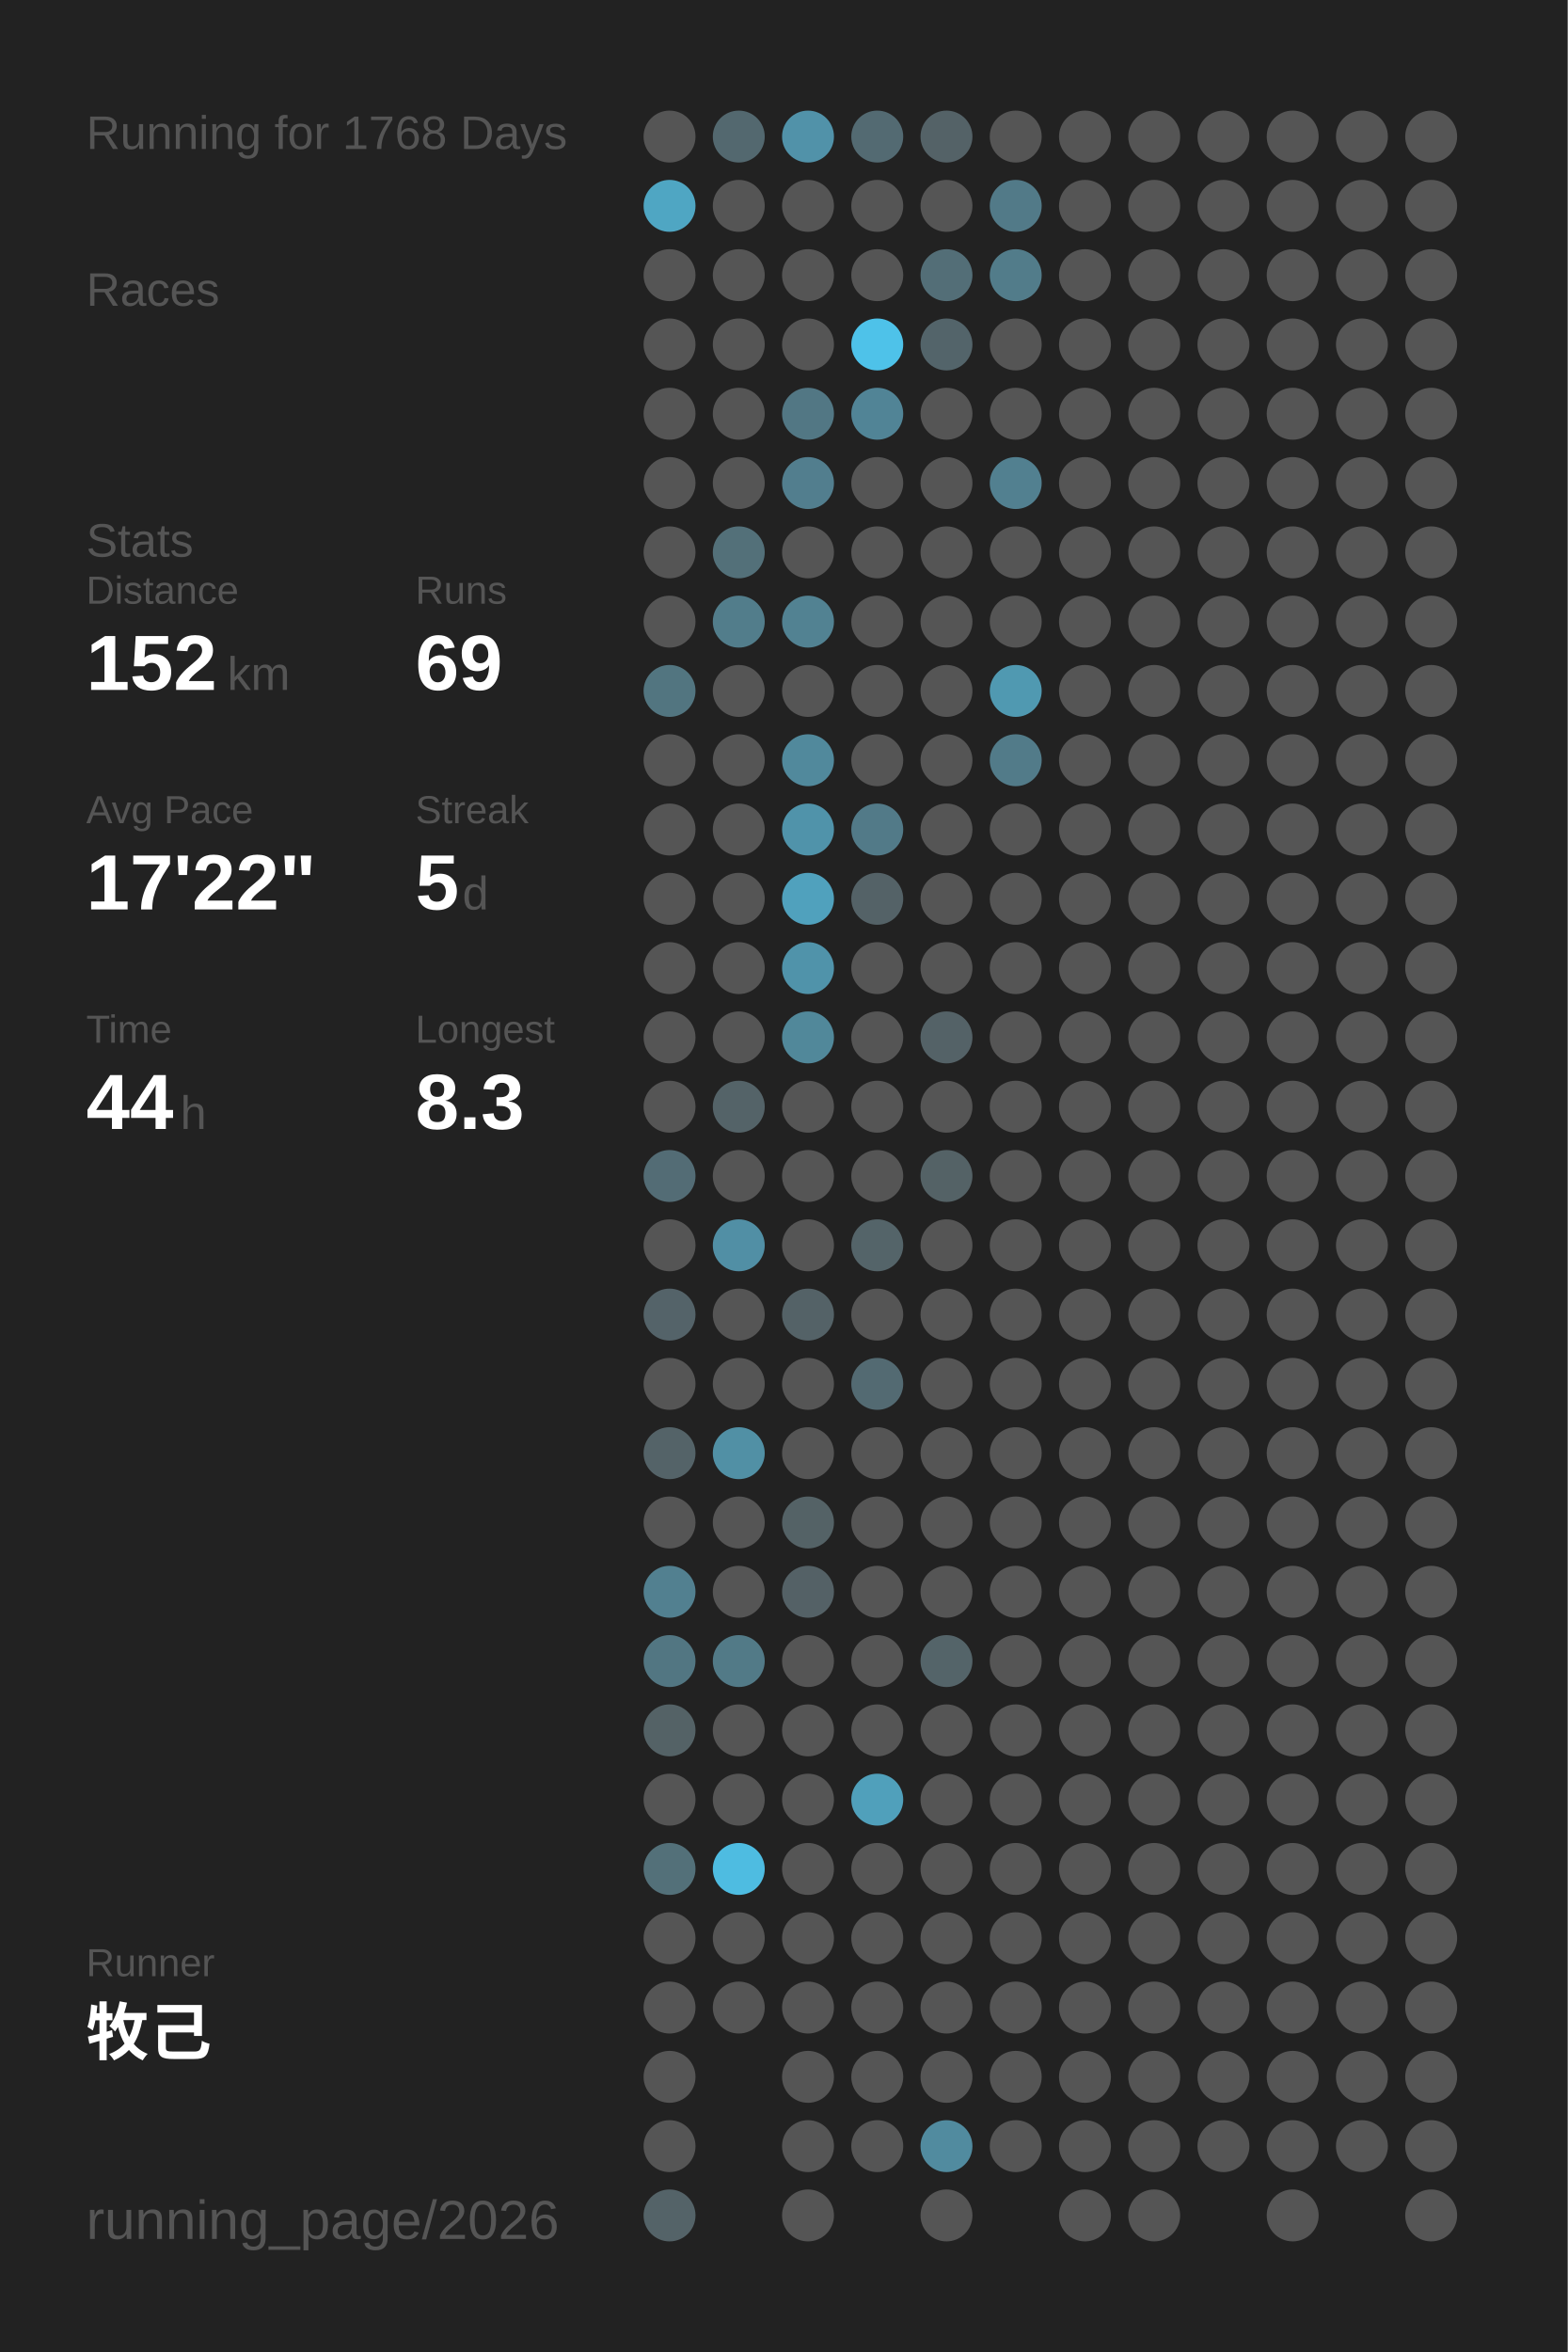
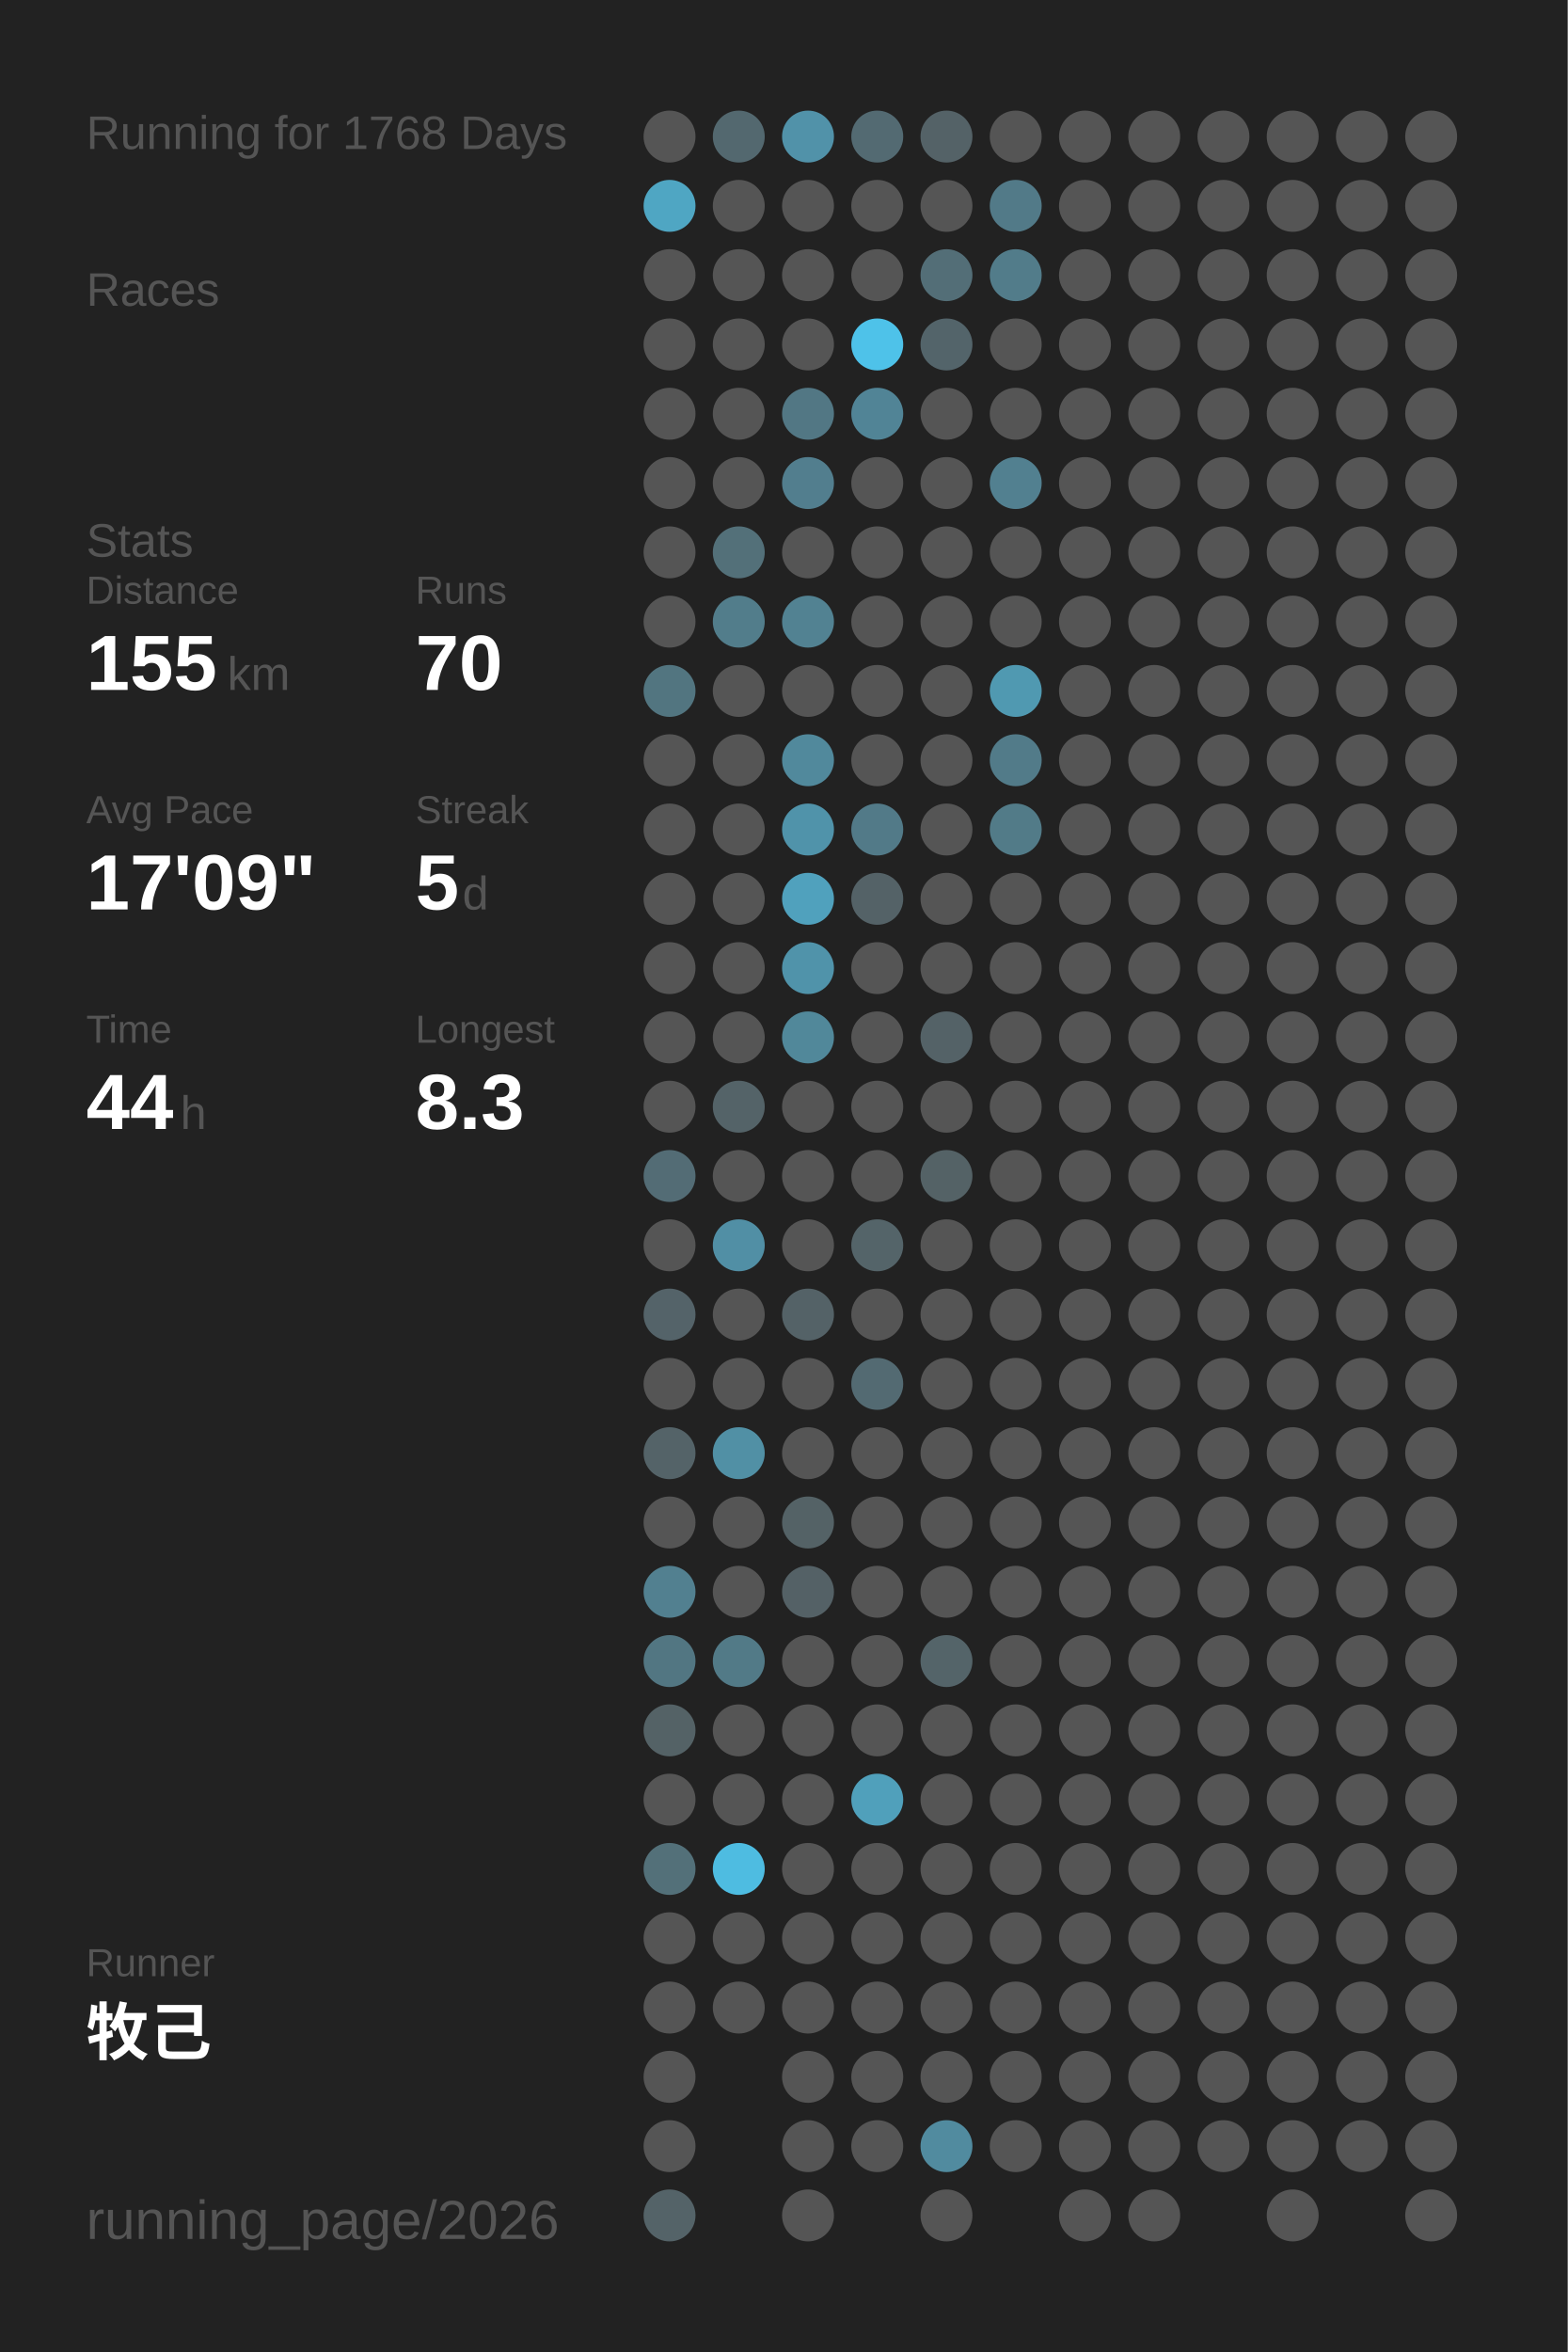
<svg xmlns="http://www.w3.org/2000/svg" baseProfile="full" height="300mm" version="1.1" viewBox="0,0,200,300" width="200mm">
  <defs />
  <rect fill="#222222" height="300" width="200" x="0" y="0" />
  <text fill="#555555" style="font-size:6px; font-family:Arial;" x="11" y="19">Running for 1768 Days</text>
  <text fill="#555555" style="font-size:6px; font-family:Arial;" x="11" y="39">Races</text>
  <text fill="#555555" style="font-size:6px; font-family:Arial;" x="11" y="71">Stats</text>
  <text fill="#555555" style="font-size:5px; font-family:Arial;" x="11" y="77">Distance</text>
-   <text fill="#FFFFFF" style="font-size:10px; font-family:Arial; font-weight:bold;" x="11" y="88">152</text>
+   <text fill="#FFFFFF" style="font-size:10px; font-family:Arial; font-weight:bold;" x="11" y="88">155</text>
  <text fill="#555555" style="font-size:6px; font-family:Arial;" x="29" y="88">km</text>
  <text fill="#555555" style="font-size:5px; font-family:Arial;" x="53" y="77">Runs</text>
-   <text fill="#FFFFFF" style="font-size:10px; font-family:Arial; font-weight:bold;" x="53" y="88">69</text>
+   <text fill="#FFFFFF" style="font-size:10px; font-family:Arial; font-weight:bold;" x="53" y="88">70</text>
  <text fill="#555555" style="font-size:5px; font-family:Arial;" x="11" y="105">Avg Pace</text>
-   <text fill="#FFFFFF" style="font-size:10px; font-family:Arial; font-weight:bold;" x="11" y="116">17'22"</text>
+   <text fill="#FFFFFF" style="font-size:10px; font-family:Arial; font-weight:bold;" x="11" y="116">17'09"</text>
  <text fill="#555555" style="font-size:5px; font-family:Arial;" x="53" y="105">Streak</text>
  <text fill="#FFFFFF" style="font-size:10px; font-family:Arial; font-weight:bold;" x="53" y="116">5</text>
  <text fill="#555555" style="font-size:6px; font-family:Arial;" x="59" y="116">d</text>
  <text fill="#555555" style="font-size:5px; font-family:Arial;" x="11" y="133">Time</text>
  <text fill="#FFFFFF" style="font-size:10px; font-family:Arial; font-weight:bold;" x="11" y="144">44</text>
  <text fill="#555555" style="font-size:6px; font-family:Arial;" x="23" y="144">h</text>
  <text fill="#555555" style="font-size:5px; font-family:Arial;" x="53" y="133">Longest</text>
  <text fill="#FFFFFF" style="font-size:10px; font-family:Arial; font-weight:bold;" x="53" y="144">8.3</text>
  <text fill="#555555" style="font-size:5px; font-family:Arial;" x="11" y="252.065">Runner</text>
  <text fill="#FFFFFF" style="font-size:8px; font-family:Arial; font-weight:bold;" x="11" y="262.065">牧己</text>
  <text fill="#555555" style="font-size:7px; font-family:Arial;" x="11" y="285.581">running_page/2026</text>
  <circle cx="85.417" cy="17.419" fill="#555555" r="3.312" />
  <circle cx="85.417" cy="26.258" fill="#4fa6c3" r="3.312" />
  <circle cx="85.417" cy="35.097" fill="#555555" r="3.312" />
  <circle cx="85.417" cy="43.935" fill="#555555" r="3.312" />
  <circle cx="85.417" cy="52.774" fill="#555555" r="3.312" />
  <circle cx="85.417" cy="61.613" fill="#555555" r="3.312" />
  <circle cx="85.417" cy="70.452" fill="#555555" r="3.312" />
  <circle cx="85.417" cy="79.29" fill="#555555" r="3.312" />
  <circle cx="85.417" cy="88.129" fill="#527580" r="3.312" />
  <circle cx="85.417" cy="96.968" fill="#555555" r="3.312" />
  <circle cx="85.417" cy="105.806" fill="#555555" r="3.312" />
  <circle cx="85.417" cy="114.645" fill="#555555" r="3.312" />
  <circle cx="85.417" cy="123.484" fill="#555555" r="3.312" />
  <circle cx="85.417" cy="132.323" fill="#555555" r="3.312" />
  <circle cx="85.417" cy="141.161" fill="#555555" r="3.312" />
  <circle cx="85.417" cy="150" fill="#536c75" r="3.312" />
  <circle cx="85.417" cy="158.839" fill="#555555" r="3.312" />
  <circle cx="85.417" cy="167.677" fill="#546369" r="3.312" />
  <circle cx="85.417" cy="176.516" fill="#555555" r="3.312" />
  <circle cx="85.417" cy="185.355" fill="#546368" r="3.312" />
  <circle cx="85.417" cy="194.194" fill="#555555" r="3.312" />
  <circle cx="85.417" cy="203.032" fill="#528090" r="3.312" />
  <circle cx="85.417" cy="211.871" fill="#527682" r="3.312" />
  <circle cx="85.417" cy="220.71" fill="#546266" r="3.312" />
  <circle cx="85.417" cy="229.548" fill="#555555" r="3.312" />
  <circle cx="85.417" cy="238.387" fill="#537079" r="3.312" />
  <circle cx="85.417" cy="247.226" fill="#555555" r="3.312" />
  <circle cx="85.417" cy="256.065" fill="#555555" r="3.312" />
  <circle cx="85.417" cy="264.903" fill="#555555" r="3.312" />
  <circle cx="85.417" cy="273.742" fill="#555555" r="3.312" />
  <circle cx="85.417" cy="282.581" fill="#546368" r="3.312" />
  <circle cx="94.25" cy="17.419" fill="#53686f" r="3.312" />
  <circle cx="94.25" cy="26.258" fill="#555555" r="3.312" />
  <circle cx="94.25" cy="35.097" fill="#555555" r="3.312" />
  <circle cx="94.25" cy="43.935" fill="#555555" r="3.312" />
  <circle cx="94.25" cy="52.774" fill="#555555" r="3.312" />
  <circle cx="94.25" cy="61.613" fill="#555555" r="3.312" />
  <circle cx="94.25" cy="70.452" fill="#537079" r="3.312" />
  <circle cx="94.25" cy="79.29" fill="#527d8b" r="3.312" />
  <circle cx="94.25" cy="88.129" fill="#555555" r="3.312" />
  <circle cx="94.25" cy="96.968" fill="#555555" r="3.312" />
  <circle cx="94.25" cy="105.806" fill="#555555" r="3.312" />
  <circle cx="94.25" cy="114.645" fill="#555555" r="3.312" />
  <circle cx="94.25" cy="123.484" fill="#555555" r="3.312" />
  <circle cx="94.25" cy="132.323" fill="#555555" r="3.312" />
  <circle cx="94.25" cy="141.161" fill="#546368" r="3.312" />
  <circle cx="94.25" cy="150" fill="#555555" r="3.312" />
  <circle cx="94.25" cy="158.839" fill="#518fa5" r="3.312" />
  <circle cx="94.25" cy="167.677" fill="#555555" r="3.312" />
  <circle cx="94.25" cy="176.516" fill="#555555" r="3.312" />
  <circle cx="94.25" cy="185.355" fill="#5190a5" r="3.312" />
  <circle cx="94.25" cy="194.194" fill="#555555" r="3.312" />
  <circle cx="94.25" cy="203.032" fill="#555555" r="3.312" />
  <circle cx="94.25" cy="211.871" fill="#527a87" r="3.312" />
  <circle cx="94.25" cy="220.71" fill="#555555" r="3.312" />
  <circle cx="94.25" cy="229.548" fill="#555555" r="3.312" />
  <circle cx="94.25" cy="238.387" fill="#4ebce1" r="3.312" />
  <circle cx="94.25" cy="247.226" fill="#555555" r="3.312" />
  <circle cx="94.25" cy="256.065" fill="#555555" r="3.312" />
  <circle cx="103.083" cy="17.419" fill="#5192a9" r="3.312" />
  <circle cx="103.083" cy="26.258" fill="#555555" r="3.312" />
  <circle cx="103.083" cy="35.097" fill="#555555" r="3.312" />
  <circle cx="103.083" cy="43.935" fill="#555555" r="3.312" />
  <circle cx="103.083" cy="52.774" fill="#527784" r="3.312" />
  <circle cx="103.083" cy="61.613" fill="#527e8e" r="3.312" />
  <circle cx="103.083" cy="70.452" fill="#555555" r="3.312" />
  <circle cx="103.083" cy="79.29" fill="#528292" r="3.312" />
  <circle cx="103.083" cy="88.129" fill="#555555" r="3.312" />
  <circle cx="103.083" cy="96.968" fill="#51899c" r="3.312" />
  <circle cx="103.083" cy="105.806" fill="#5093aa" r="3.312" />
  <circle cx="103.083" cy="114.645" fill="#50a1bd" r="3.312" />
  <circle cx="103.083" cy="123.484" fill="#5093aa" r="3.312" />
  <circle cx="103.083" cy="132.323" fill="#51889a" r="3.312" />
  <circle cx="103.083" cy="141.161" fill="#555555" r="3.312" />
  <circle cx="103.083" cy="150" fill="#555555" r="3.312" />
  <circle cx="103.083" cy="158.839" fill="#555555" r="3.312" />
  <circle cx="103.083" cy="167.677" fill="#546267" r="3.312" />
  <circle cx="103.083" cy="176.516" fill="#555555" r="3.312" />
  <circle cx="103.083" cy="185.355" fill="#555555" r="3.312" />
  <circle cx="103.083" cy="194.194" fill="#546266" r="3.312" />
  <circle cx="103.083" cy="203.032" fill="#546166" r="3.312" />
  <circle cx="103.083" cy="211.871" fill="#555555" r="3.312" />
  <circle cx="103.083" cy="220.71" fill="#555555" r="3.312" />
  <circle cx="103.083" cy="229.548" fill="#555555" r="3.312" />
  <circle cx="103.083" cy="238.387" fill="#555555" r="3.312" />
  <circle cx="103.083" cy="247.226" fill="#555555" r="3.312" />
  <circle cx="103.083" cy="256.065" fill="#555555" r="3.312" />
  <circle cx="103.083" cy="264.903" fill="#555555" r="3.312" />
  <circle cx="103.083" cy="273.742" fill="#555555" r="3.312" />
  <circle cx="103.083" cy="282.581" fill="#555555" r="3.312" />
  <circle cx="111.917" cy="17.419" fill="#536a72" r="3.312" />
  <circle cx="111.917" cy="26.258" fill="#555555" r="3.312" />
  <circle cx="111.917" cy="35.097" fill="#555555" r="3.312" />
  <circle cx="111.917" cy="43.935" fill="#4ec2e9" r="3.312" />
  <circle cx="111.917" cy="52.774" fill="#518496" r="3.312" />
  <circle cx="111.917" cy="61.613" fill="#555555" r="3.312" />
  <circle cx="111.917" cy="70.452" fill="#555555" r="3.312" />
  <circle cx="111.917" cy="79.29" fill="#555555" r="3.312" />
  <circle cx="111.917" cy="88.129" fill="#555555" r="3.312" />
  <circle cx="111.917" cy="96.968" fill="#555555" r="3.312" />
  <circle cx="111.917" cy="105.806" fill="#527a88" r="3.312" />
  <circle cx="111.917" cy="114.645" fill="#546267" r="3.312" />
  <circle cx="111.917" cy="123.484" fill="#555555" r="3.312" />
  <circle cx="111.917" cy="132.323" fill="#555555" r="3.312" />
  <circle cx="111.917" cy="141.161" fill="#555555" r="3.312" />
  <circle cx="111.917" cy="150" fill="#555555" r="3.312" />
  <circle cx="111.917" cy="158.839" fill="#546469" r="3.312" />
  <circle cx="111.917" cy="167.677" fill="#555555" r="3.312" />
  <circle cx="111.917" cy="176.516" fill="#536a72" r="3.312" />
  <circle cx="111.917" cy="185.355" fill="#555555" r="3.312" />
  <circle cx="111.917" cy="194.194" fill="#555555" r="3.312" />
  <circle cx="111.917" cy="203.032" fill="#555555" r="3.312" />
  <circle cx="111.917" cy="211.871" fill="#555555" r="3.312" />
  <circle cx="111.917" cy="220.71" fill="#555555" r="3.312" />
  <circle cx="111.917" cy="229.548" fill="#50a0bb" r="3.312" />
  <circle cx="111.917" cy="238.387" fill="#555555" r="3.312" />
  <circle cx="111.917" cy="247.226" fill="#555555" r="3.312" />
  <circle cx="111.917" cy="256.065" fill="#555555" r="3.312" />
  <circle cx="111.917" cy="264.903" fill="#555555" r="3.312" />
  <circle cx="111.917" cy="273.742" fill="#555555" r="3.312" />
  <circle cx="120.75" cy="17.419" fill="#546267" r="3.312" />
  <circle cx="120.75" cy="26.258" fill="#555555" r="3.312" />
  <circle cx="120.75" cy="35.097" fill="#536e77" r="3.312" />
  <circle cx="120.75" cy="43.935" fill="#53646a" r="3.312" />
  <circle cx="120.75" cy="52.774" fill="#555555" r="3.312" />
  <circle cx="120.75" cy="61.613" fill="#555555" r="3.312" />
  <circle cx="120.75" cy="70.452" fill="#555555" r="3.312" />
  <circle cx="120.75" cy="79.29" fill="#555555" r="3.312" />
  <circle cx="120.75" cy="88.129" fill="#555555" r="3.312" />
  <circle cx="120.75" cy="96.968" fill="#555555" r="3.312" />
  <circle cx="120.75" cy="105.806" fill="#555555" r="3.312" />
  <circle cx="120.75" cy="114.645" fill="#555555" r="3.312" />
  <circle cx="120.75" cy="123.484" fill="#555555" r="3.312" />
  <circle cx="120.75" cy="132.323" fill="#546267" r="3.312" />
  <circle cx="120.75" cy="141.161" fill="#555555" r="3.312" />
  <circle cx="120.75" cy="150" fill="#546266" r="3.312" />
  <circle cx="120.75" cy="158.839" fill="#555555" r="3.312" />
  <circle cx="120.75" cy="167.677" fill="#555555" r="3.312" />
  <circle cx="120.75" cy="176.516" fill="#555555" r="3.312" />
  <circle cx="120.75" cy="185.355" fill="#555555" r="3.312" />
  <circle cx="120.75" cy="194.194" fill="#555555" r="3.312" />
  <circle cx="120.75" cy="203.032" fill="#555555" r="3.312" />
  <circle cx="120.75" cy="211.871" fill="#546469" r="3.312" />
  <circle cx="120.75" cy="220.71" fill="#555555" r="3.312" />
  <circle cx="120.75" cy="229.548" fill="#555555" r="3.312" />
  <circle cx="120.75" cy="238.387" fill="#555555" r="3.312" />
  <circle cx="120.75" cy="247.226" fill="#555555" r="3.312" />
  <circle cx="120.75" cy="256.065" fill="#555555" r="3.312" />
  <circle cx="120.75" cy="264.903" fill="#555555" r="3.312" />
  <circle cx="120.75" cy="273.742" fill="#518b9f" r="3.312" />
  <circle cx="120.75" cy="282.581" fill="#555555" r="3.312" />
  <circle cx="129.583" cy="17.419" fill="#555555" r="3.312" />
  <circle cx="129.583" cy="26.258" fill="#527a88" r="3.312" />
  <circle cx="129.583" cy="35.097" fill="#527c8a" r="3.312" />
  <circle cx="129.583" cy="43.935" fill="#555555" r="3.312" />
  <circle cx="129.583" cy="52.774" fill="#555555" r="3.312" />
  <circle cx="129.583" cy="61.613" fill="#528090" r="3.312" />
  <circle cx="129.583" cy="70.452" fill="#555555" r="3.312" />
  <circle cx="129.583" cy="79.29" fill="#555555" r="3.312" />
  <circle cx="129.583" cy="88.129" fill="#5099b1" r="3.312" />
  <circle cx="129.583" cy="96.968" fill="#527b89" r="3.312" />
-   <circle cx="129.583" cy="105.806" fill="#555555" r="3.312" />
+   <circle cx="129.583" cy="105.806" fill="#527b88" r="3.312" />
  <circle cx="129.583" cy="114.645" fill="#555555" r="3.312" />
  <circle cx="129.583" cy="123.484" fill="#555555" r="3.312" />
  <circle cx="129.583" cy="132.323" fill="#555555" r="3.312" />
  <circle cx="129.583" cy="141.161" fill="#555555" r="3.312" />
  <circle cx="129.583" cy="150" fill="#555555" r="3.312" />
  <circle cx="129.583" cy="158.839" fill="#555555" r="3.312" />
  <circle cx="129.583" cy="167.677" fill="#555555" r="3.312" />
  <circle cx="129.583" cy="176.516" fill="#555555" r="3.312" />
  <circle cx="129.583" cy="185.355" fill="#555555" r="3.312" />
  <circle cx="129.583" cy="194.194" fill="#555555" r="3.312" />
  <circle cx="129.583" cy="203.032" fill="#555555" r="3.312" />
  <circle cx="129.583" cy="211.871" fill="#555555" r="3.312" />
  <circle cx="129.583" cy="220.71" fill="#555555" r="3.312" />
  <circle cx="129.583" cy="229.548" fill="#555555" r="3.312" />
  <circle cx="129.583" cy="238.387" fill="#555555" r="3.312" />
  <circle cx="129.583" cy="247.226" fill="#555555" r="3.312" />
  <circle cx="129.583" cy="256.065" fill="#555555" r="3.312" />
  <circle cx="129.583" cy="264.903" fill="#555555" r="3.312" />
  <circle cx="129.583" cy="273.742" fill="#555555" r="3.312" />
  <circle cx="138.417" cy="17.419" fill="#555555" r="3.312" />
  <circle cx="138.417" cy="26.258" fill="#555555" r="3.312" />
  <circle cx="138.417" cy="35.097" fill="#555555" r="3.312" />
  <circle cx="138.417" cy="43.935" fill="#555555" r="3.312" />
  <circle cx="138.417" cy="52.774" fill="#555555" r="3.312" />
  <circle cx="138.417" cy="61.613" fill="#555555" r="3.312" />
  <circle cx="138.417" cy="70.452" fill="#555555" r="3.312" />
  <circle cx="138.417" cy="79.29" fill="#555555" r="3.312" />
  <circle cx="138.417" cy="88.129" fill="#555555" r="3.312" />
  <circle cx="138.417" cy="96.968" fill="#555555" r="3.312" />
  <circle cx="138.417" cy="105.806" fill="#555555" r="3.312" />
  <circle cx="138.417" cy="114.645" fill="#555555" r="3.312" />
  <circle cx="138.417" cy="123.484" fill="#555555" r="3.312" />
  <circle cx="138.417" cy="132.323" fill="#555555" r="3.312" />
  <circle cx="138.417" cy="141.161" fill="#555555" r="3.312" />
  <circle cx="138.417" cy="150" fill="#555555" r="3.312" />
  <circle cx="138.417" cy="158.839" fill="#555555" r="3.312" />
  <circle cx="138.417" cy="167.677" fill="#555555" r="3.312" />
  <circle cx="138.417" cy="176.516" fill="#555555" r="3.312" />
  <circle cx="138.417" cy="185.355" fill="#555555" r="3.312" />
  <circle cx="138.417" cy="194.194" fill="#555555" r="3.312" />
  <circle cx="138.417" cy="203.032" fill="#555555" r="3.312" />
  <circle cx="138.417" cy="211.871" fill="#555555" r="3.312" />
  <circle cx="138.417" cy="220.71" fill="#555555" r="3.312" />
  <circle cx="138.417" cy="229.548" fill="#555555" r="3.312" />
  <circle cx="138.417" cy="238.387" fill="#555555" r="3.312" />
  <circle cx="138.417" cy="247.226" fill="#555555" r="3.312" />
  <circle cx="138.417" cy="256.065" fill="#555555" r="3.312" />
  <circle cx="138.417" cy="264.903" fill="#555555" r="3.312" />
  <circle cx="138.417" cy="273.742" fill="#555555" r="3.312" />
  <circle cx="138.417" cy="282.581" fill="#555555" r="3.312" />
  <circle cx="147.25" cy="17.419" fill="#555555" r="3.312" />
  <circle cx="147.25" cy="26.258" fill="#555555" r="3.312" />
  <circle cx="147.25" cy="35.097" fill="#555555" r="3.312" />
  <circle cx="147.25" cy="43.935" fill="#555555" r="3.312" />
  <circle cx="147.25" cy="52.774" fill="#555555" r="3.312" />
  <circle cx="147.25" cy="61.613" fill="#555555" r="3.312" />
  <circle cx="147.25" cy="70.452" fill="#555555" r="3.312" />
  <circle cx="147.25" cy="79.29" fill="#555555" r="3.312" />
  <circle cx="147.25" cy="88.129" fill="#555555" r="3.312" />
  <circle cx="147.25" cy="96.968" fill="#555555" r="3.312" />
  <circle cx="147.25" cy="105.806" fill="#555555" r="3.312" />
  <circle cx="147.25" cy="114.645" fill="#555555" r="3.312" />
  <circle cx="147.25" cy="123.484" fill="#555555" r="3.312" />
  <circle cx="147.25" cy="132.323" fill="#555555" r="3.312" />
  <circle cx="147.25" cy="141.161" fill="#555555" r="3.312" />
  <circle cx="147.25" cy="150" fill="#555555" r="3.312" />
  <circle cx="147.25" cy="158.839" fill="#555555" r="3.312" />
  <circle cx="147.25" cy="167.677" fill="#555555" r="3.312" />
  <circle cx="147.25" cy="176.516" fill="#555555" r="3.312" />
  <circle cx="147.25" cy="185.355" fill="#555555" r="3.312" />
  <circle cx="147.25" cy="194.194" fill="#555555" r="3.312" />
  <circle cx="147.25" cy="203.032" fill="#555555" r="3.312" />
  <circle cx="147.25" cy="211.871" fill="#555555" r="3.312" />
  <circle cx="147.25" cy="220.71" fill="#555555" r="3.312" />
  <circle cx="147.25" cy="229.548" fill="#555555" r="3.312" />
  <circle cx="147.25" cy="238.387" fill="#555555" r="3.312" />
  <circle cx="147.25" cy="247.226" fill="#555555" r="3.312" />
  <circle cx="147.25" cy="256.065" fill="#555555" r="3.312" />
  <circle cx="147.25" cy="264.903" fill="#555555" r="3.312" />
  <circle cx="147.25" cy="273.742" fill="#555555" r="3.312" />
  <circle cx="147.25" cy="282.581" fill="#555555" r="3.312" />
  <circle cx="156.083" cy="17.419" fill="#555555" r="3.312" />
  <circle cx="156.083" cy="26.258" fill="#555555" r="3.312" />
  <circle cx="156.083" cy="35.097" fill="#555555" r="3.312" />
  <circle cx="156.083" cy="43.935" fill="#555555" r="3.312" />
  <circle cx="156.083" cy="52.774" fill="#555555" r="3.312" />
  <circle cx="156.083" cy="61.613" fill="#555555" r="3.312" />
  <circle cx="156.083" cy="70.452" fill="#555555" r="3.312" />
  <circle cx="156.083" cy="79.29" fill="#555555" r="3.312" />
  <circle cx="156.083" cy="88.129" fill="#555555" r="3.312" />
  <circle cx="156.083" cy="96.968" fill="#555555" r="3.312" />
  <circle cx="156.083" cy="105.806" fill="#555555" r="3.312" />
  <circle cx="156.083" cy="114.645" fill="#555555" r="3.312" />
  <circle cx="156.083" cy="123.484" fill="#555555" r="3.312" />
  <circle cx="156.083" cy="132.323" fill="#555555" r="3.312" />
  <circle cx="156.083" cy="141.161" fill="#555555" r="3.312" />
  <circle cx="156.083" cy="150" fill="#555555" r="3.312" />
  <circle cx="156.083" cy="158.839" fill="#555555" r="3.312" />
  <circle cx="156.083" cy="167.677" fill="#555555" r="3.312" />
  <circle cx="156.083" cy="176.516" fill="#555555" r="3.312" />
  <circle cx="156.083" cy="185.355" fill="#555555" r="3.312" />
  <circle cx="156.083" cy="194.194" fill="#555555" r="3.312" />
  <circle cx="156.083" cy="203.032" fill="#555555" r="3.312" />
  <circle cx="156.083" cy="211.871" fill="#555555" r="3.312" />
  <circle cx="156.083" cy="220.71" fill="#555555" r="3.312" />
  <circle cx="156.083" cy="229.548" fill="#555555" r="3.312" />
  <circle cx="156.083" cy="238.387" fill="#555555" r="3.312" />
  <circle cx="156.083" cy="247.226" fill="#555555" r="3.312" />
  <circle cx="156.083" cy="256.065" fill="#555555" r="3.312" />
  <circle cx="156.083" cy="264.903" fill="#555555" r="3.312" />
  <circle cx="156.083" cy="273.742" fill="#555555" r="3.312" />
  <circle cx="164.917" cy="17.419" fill="#555555" r="3.312" />
  <circle cx="164.917" cy="26.258" fill="#555555" r="3.312" />
  <circle cx="164.917" cy="35.097" fill="#555555" r="3.312" />
  <circle cx="164.917" cy="43.935" fill="#555555" r="3.312" />
  <circle cx="164.917" cy="52.774" fill="#555555" r="3.312" />
  <circle cx="164.917" cy="61.613" fill="#555555" r="3.312" />
  <circle cx="164.917" cy="70.452" fill="#555555" r="3.312" />
  <circle cx="164.917" cy="79.29" fill="#555555" r="3.312" />
  <circle cx="164.917" cy="88.129" fill="#555555" r="3.312" />
  <circle cx="164.917" cy="96.968" fill="#555555" r="3.312" />
  <circle cx="164.917" cy="105.806" fill="#555555" r="3.312" />
  <circle cx="164.917" cy="114.645" fill="#555555" r="3.312" />
  <circle cx="164.917" cy="123.484" fill="#555555" r="3.312" />
  <circle cx="164.917" cy="132.323" fill="#555555" r="3.312" />
  <circle cx="164.917" cy="141.161" fill="#555555" r="3.312" />
  <circle cx="164.917" cy="150" fill="#555555" r="3.312" />
  <circle cx="164.917" cy="158.839" fill="#555555" r="3.312" />
  <circle cx="164.917" cy="167.677" fill="#555555" r="3.312" />
  <circle cx="164.917" cy="176.516" fill="#555555" r="3.312" />
  <circle cx="164.917" cy="185.355" fill="#555555" r="3.312" />
  <circle cx="164.917" cy="194.194" fill="#555555" r="3.312" />
  <circle cx="164.917" cy="203.032" fill="#555555" r="3.312" />
  <circle cx="164.917" cy="211.871" fill="#555555" r="3.312" />
  <circle cx="164.917" cy="220.71" fill="#555555" r="3.312" />
  <circle cx="164.917" cy="229.548" fill="#555555" r="3.312" />
  <circle cx="164.917" cy="238.387" fill="#555555" r="3.312" />
  <circle cx="164.917" cy="247.226" fill="#555555" r="3.312" />
  <circle cx="164.917" cy="256.065" fill="#555555" r="3.312" />
  <circle cx="164.917" cy="264.903" fill="#555555" r="3.312" />
  <circle cx="164.917" cy="273.742" fill="#555555" r="3.312" />
  <circle cx="164.917" cy="282.581" fill="#555555" r="3.312" />
  <circle cx="173.75" cy="17.419" fill="#555555" r="3.312" />
  <circle cx="173.75" cy="26.258" fill="#555555" r="3.312" />
  <circle cx="173.75" cy="35.097" fill="#555555" r="3.312" />
  <circle cx="173.75" cy="43.935" fill="#555555" r="3.312" />
  <circle cx="173.75" cy="52.774" fill="#555555" r="3.312" />
  <circle cx="173.75" cy="61.613" fill="#555555" r="3.312" />
  <circle cx="173.75" cy="70.452" fill="#555555" r="3.312" />
  <circle cx="173.75" cy="79.29" fill="#555555" r="3.312" />
  <circle cx="173.75" cy="88.129" fill="#555555" r="3.312" />
  <circle cx="173.75" cy="96.968" fill="#555555" r="3.312" />
  <circle cx="173.75" cy="105.806" fill="#555555" r="3.312" />
  <circle cx="173.75" cy="114.645" fill="#555555" r="3.312" />
  <circle cx="173.75" cy="123.484" fill="#555555" r="3.312" />
  <circle cx="173.75" cy="132.323" fill="#555555" r="3.312" />
  <circle cx="173.75" cy="141.161" fill="#555555" r="3.312" />
  <circle cx="173.75" cy="150" fill="#555555" r="3.312" />
  <circle cx="173.75" cy="158.839" fill="#555555" r="3.312" />
  <circle cx="173.75" cy="167.677" fill="#555555" r="3.312" />
  <circle cx="173.75" cy="176.516" fill="#555555" r="3.312" />
  <circle cx="173.75" cy="185.355" fill="#555555" r="3.312" />
  <circle cx="173.75" cy="194.194" fill="#555555" r="3.312" />
  <circle cx="173.75" cy="203.032" fill="#555555" r="3.312" />
  <circle cx="173.75" cy="211.871" fill="#555555" r="3.312" />
  <circle cx="173.75" cy="220.71" fill="#555555" r="3.312" />
  <circle cx="173.75" cy="229.548" fill="#555555" r="3.312" />
  <circle cx="173.75" cy="238.387" fill="#555555" r="3.312" />
  <circle cx="173.75" cy="247.226" fill="#555555" r="3.312" />
  <circle cx="173.75" cy="256.065" fill="#555555" r="3.312" />
  <circle cx="173.75" cy="264.903" fill="#555555" r="3.312" />
  <circle cx="173.75" cy="273.742" fill="#555555" r="3.312" />
  <circle cx="182.583" cy="17.419" fill="#555555" r="3.312" />
  <circle cx="182.583" cy="26.258" fill="#555555" r="3.312" />
  <circle cx="182.583" cy="35.097" fill="#555555" r="3.312" />
  <circle cx="182.583" cy="43.935" fill="#555555" r="3.312" />
  <circle cx="182.583" cy="52.774" fill="#555555" r="3.312" />
  <circle cx="182.583" cy="61.613" fill="#555555" r="3.312" />
  <circle cx="182.583" cy="70.452" fill="#555555" r="3.312" />
  <circle cx="182.583" cy="79.29" fill="#555555" r="3.312" />
  <circle cx="182.583" cy="88.129" fill="#555555" r="3.312" />
  <circle cx="182.583" cy="96.968" fill="#555555" r="3.312" />
  <circle cx="182.583" cy="105.806" fill="#555555" r="3.312" />
  <circle cx="182.583" cy="114.645" fill="#555555" r="3.312" />
  <circle cx="182.583" cy="123.484" fill="#555555" r="3.312" />
  <circle cx="182.583" cy="132.323" fill="#555555" r="3.312" />
  <circle cx="182.583" cy="141.161" fill="#555555" r="3.312" />
  <circle cx="182.583" cy="150" fill="#555555" r="3.312" />
  <circle cx="182.583" cy="158.839" fill="#555555" r="3.312" />
  <circle cx="182.583" cy="167.677" fill="#555555" r="3.312" />
  <circle cx="182.583" cy="176.516" fill="#555555" r="3.312" />
  <circle cx="182.583" cy="185.355" fill="#555555" r="3.312" />
  <circle cx="182.583" cy="194.194" fill="#555555" r="3.312" />
  <circle cx="182.583" cy="203.032" fill="#555555" r="3.312" />
  <circle cx="182.583" cy="211.871" fill="#555555" r="3.312" />
  <circle cx="182.583" cy="220.71" fill="#555555" r="3.312" />
  <circle cx="182.583" cy="229.548" fill="#555555" r="3.312" />
  <circle cx="182.583" cy="238.387" fill="#555555" r="3.312" />
  <circle cx="182.583" cy="247.226" fill="#555555" r="3.312" />
  <circle cx="182.583" cy="256.065" fill="#555555" r="3.312" />
  <circle cx="182.583" cy="264.903" fill="#555555" r="3.312" />
  <circle cx="182.583" cy="273.742" fill="#555555" r="3.312" />
  <circle cx="182.583" cy="282.581" fill="#555555" r="3.312" />
</svg>
